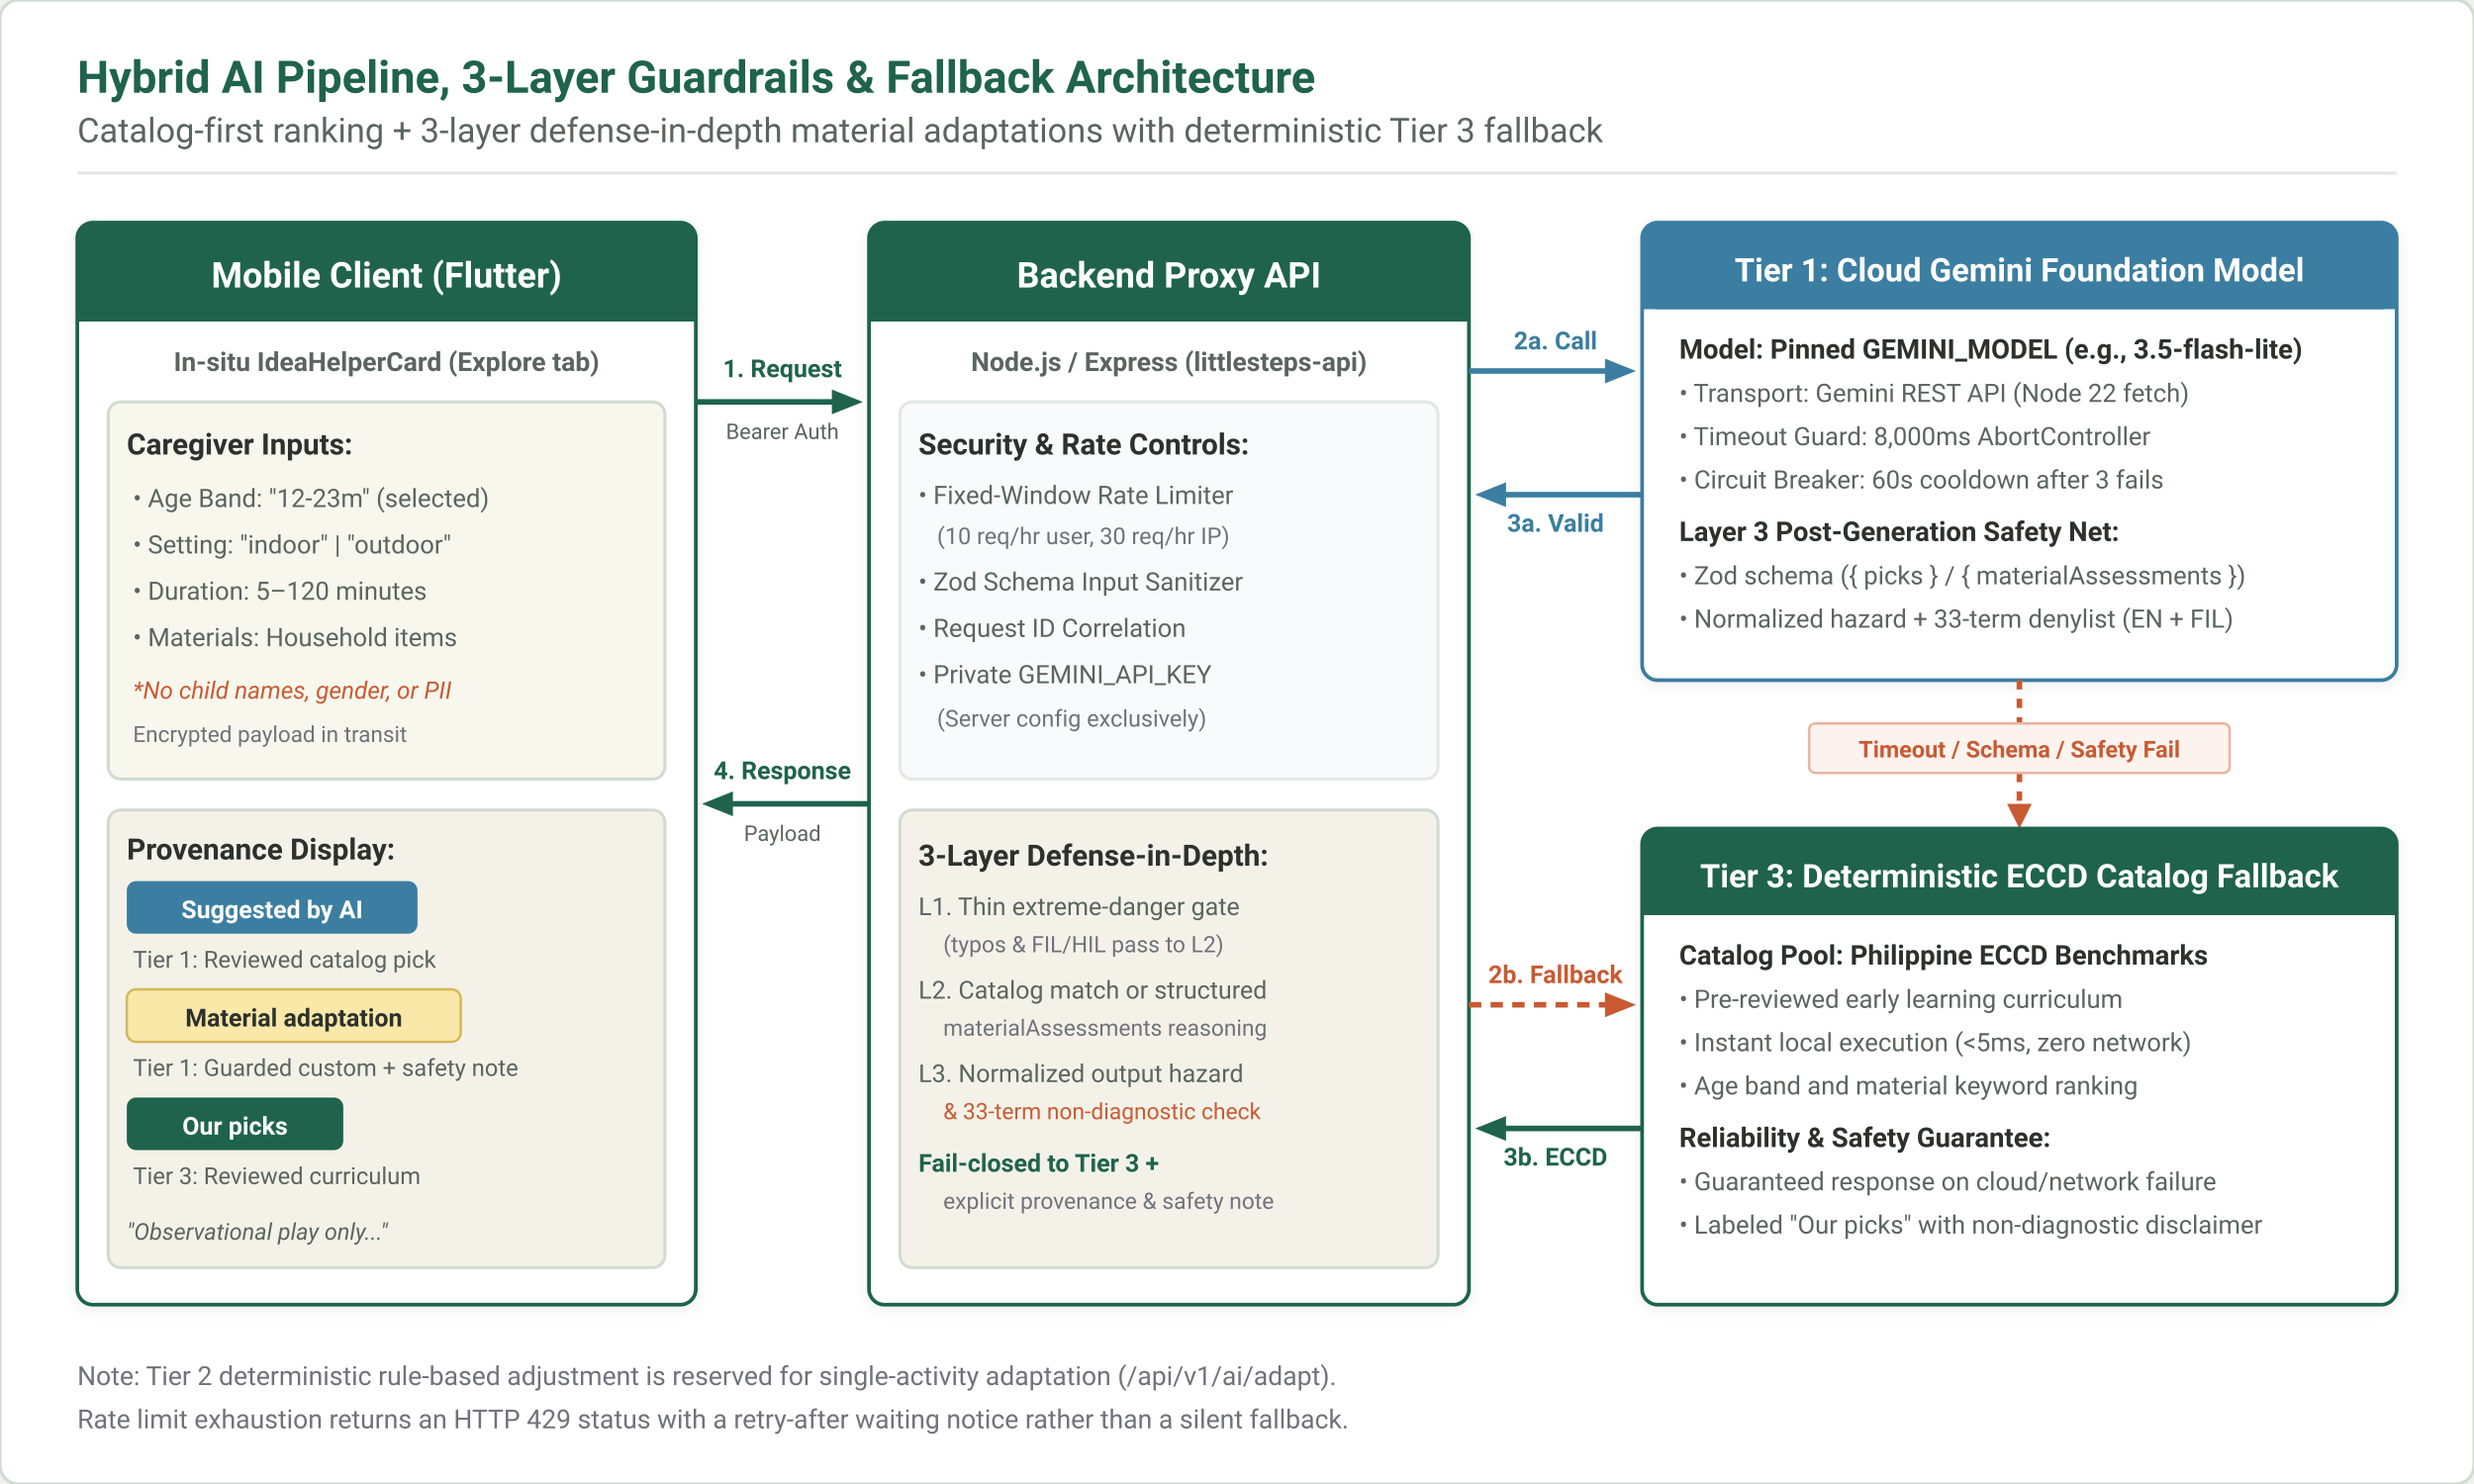
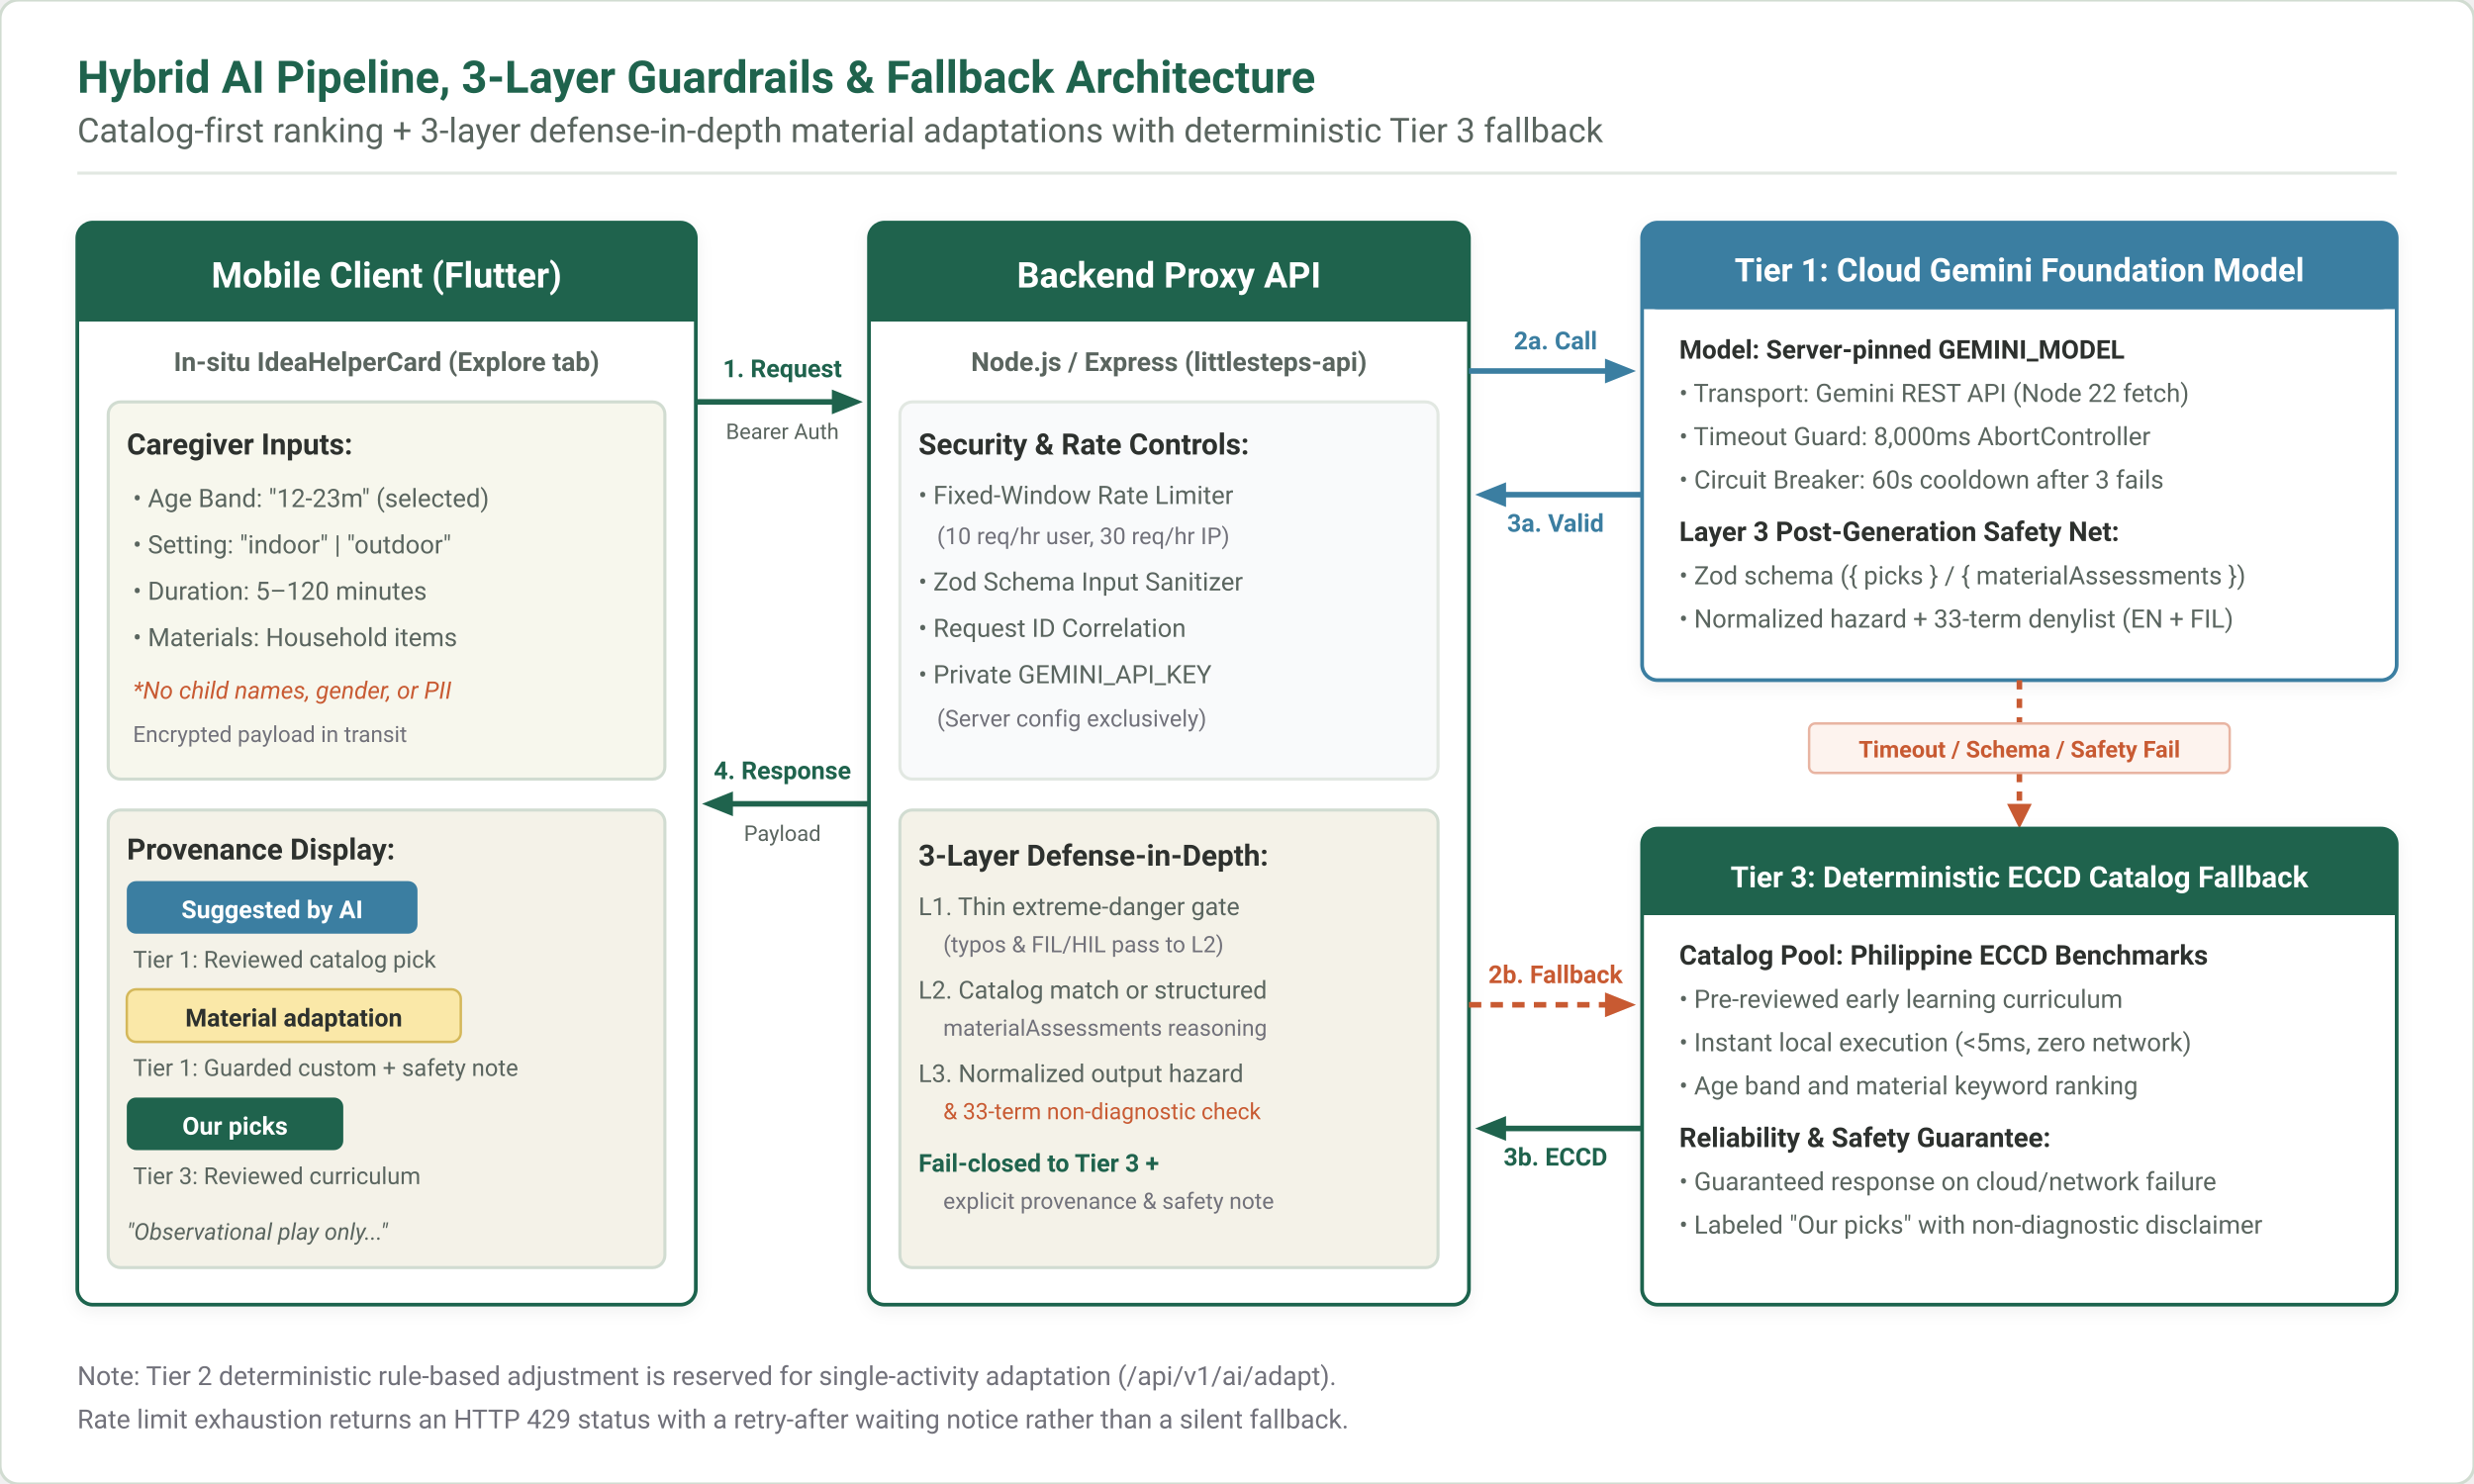
<svg xmlns="http://www.w3.org/2000/svg" width="800" height="480" viewBox="0 0 800 480" font-family="-apple-system, BlinkMacSystemFont, &quot;Segoe UI&quot;, Roboto, &quot;Helvetica Neue&quot;, Arial, sans-serif">
  <defs>
    <filter id="shadow" x="-2%" y="-3%" width="104%" height="108%" filterUnits="userSpaceOnUse">
      <feDropShadow dx="0" dy="1.5" stdDeviation="2.5" flood-color="#000000" flood-opacity="0.06" />
    </filter>
  </defs>
  <rect width="800" height="480" fill="#FFFFFF" rx="6" stroke="#D1DCD1" stroke-width="1" />
  <text x="25" y="30" font-size="14.5" font-weight="700" fill="#1F634D">Hybrid AI Pipeline, 3-Layer Guardrails &amp; Fallback Architecture</text>
  <text x="25" y="46" font-size="11" fill="#5A655F">Catalog-first ranking + 3-layer defense-in-depth material adaptations with deterministic Tier 3 fallback</text>
  <line x1="25" y1="56" x2="775" y2="56" stroke="#E2E8E2" stroke-width="1" />
  <g transform="translate(25, 72)">
    <rect width="200" height="350" rx="5" fill="#FFFFFF" stroke="#1F634D" stroke-width="1.2" filter="url(#shadow)" />
    <rect width="200" height="32" rx="5" fill="#1F634D" />
    <rect y="26" width="200" height="6" fill="#1F634D" />
    <text x="100" y="21" font-size="11.5" font-weight="700" fill="#FFFFFF" text-anchor="middle">Mobile Client (Flutter)</text>
    <text x="100" y="48" font-size="8.5" font-weight="600" fill="#5A655F" text-anchor="middle">In-situ IdeaHelperCard (Explore tab)</text>
    <rect x="10" y="58" width="180" height="122" rx="4" fill="#F7F7ED" stroke="#D1DCD1" stroke-width="1" />
    <text x="16" y="75" font-size="9.5" font-weight="700" fill="#2D312E">Caregiver Inputs:</text>
    <text x="18" y="92" font-size="8.2" fill="#5A655F">• Age Band: "12-23m" (selected)</text>
    <text x="18" y="107" font-size="8.2" fill="#5A655F">• Setting: "indoor" | "outdoor"</text>
    <text x="18" y="122" font-size="8.2" fill="#5A655F">• Duration: 5–120 minutes</text>
    <text x="18" y="137" font-size="8.2" fill="#5A655F">• Materials: Household items</text>
    <text x="18" y="154" font-size="7.8" font-style="italic" fill="#C85A32">*No child names, gender, or PII</text>
    <text x="18" y="168" font-size="7.2" fill="#71717A">Encrypted payload in transit</text>
    <rect x="10" y="190" width="180" height="148" rx="4" fill="#F4F2E8" stroke="#D1DCD1" stroke-width="1" />
    <text x="16" y="206" font-size="9.5" font-weight="700" fill="#2D312E">Provenance Display:</text>
    <rect x="16" y="213" width="94" height="17" rx="3" fill="#3B7EA1" />
    <text x="63" y="225" font-size="8" font-weight="700" fill="#FFFFFF" text-anchor="middle">Suggested by AI</text>
    <text x="18" y="241" font-size="7.6" fill="#5A655F">Tier 1: Reviewed catalog pick</text>
    <rect x="16" y="248" width="108" height="17" rx="3" fill="#FAE8A8" stroke="#D4B85A" stroke-width="0.8" />
    <text x="70" y="260" font-size="8" font-weight="700" fill="#2D312E" text-anchor="middle">Material adaptation</text>
    <text x="18" y="276" font-size="7.6" fill="#5A655F">Tier 1: Guarded custom + safety note</text>
    <rect x="16" y="283" width="70" height="17" rx="3" fill="#1F634D" />
    <text x="51" y="295" font-size="8" font-weight="700" fill="#FFFFFF" text-anchor="middle">Our picks</text>
    <text x="18" y="311" font-size="7.6" fill="#5A655F">Tier 3: Reviewed curriculum</text>
    <text x="16" y="329" font-size="7.5" font-style="italic" fill="#5A655F">"Observational play only..."</text>
  </g>
  <line x1="225" y1="130" x2="273" y2="130" stroke="#1F634D" stroke-width="1.8" />
  <polygon points="269,126 279,130 269,134" fill="#1F634D" />
  <text x="253" y="122" font-size="8" font-weight="700" fill="#1F634D" text-anchor="middle">1. Request</text>
  <text x="253" y="142" font-size="7" fill="#5A655F" text-anchor="middle">Bearer Auth</text>
  <line x1="281" y1="260" x2="233" y2="260" stroke="#1F634D" stroke-width="1.8" />
  <polygon points="237,256 227,260 237,264" fill="#1F634D" />
  <text x="253" y="252" font-size="8" font-weight="700" fill="#1F634D" text-anchor="middle">4. Response</text>
  <text x="253" y="272" font-size="7" fill="#5A655F" text-anchor="middle">Payload</text>
  <g transform="translate(281, 72)">
    <rect width="194" height="350" rx="5" fill="#FFFFFF" stroke="#1F634D" stroke-width="1.2" filter="url(#shadow)" />
    <rect width="194" height="32" rx="5" fill="#1F634D" />
    <rect y="26" width="194" height="6" fill="#1F634D" />
    <text x="97" y="21" font-size="11.5" font-weight="700" fill="#FFFFFF" text-anchor="middle">Backend Proxy API</text>
    <text x="97" y="48" font-size="8.5" font-weight="600" fill="#5A655F" text-anchor="middle">Node.js / Express (littlesteps-api)</text>
    <rect x="10" y="58" width="174" height="122" rx="4" fill="#F9FAFB" stroke="#E2E8E2" stroke-width="1" />
    <text x="16" y="75" font-size="9.5" font-weight="700" fill="#2D312E">Security &amp; Rate Controls:</text>
    <text x="16" y="91" font-size="8.2" fill="#5A655F">• Fixed-Window Rate Limiter</text>
    <text x="22" y="104" font-size="7.5" fill="#71717A">(10 req/hr user, 30 req/hr IP)</text>
    <text x="16" y="119" font-size="8.2" fill="#5A655F">• Zod Schema Input Sanitizer</text>
    <text x="16" y="134" font-size="8.2" fill="#5A655F">• Request ID Correlation</text>
    <text x="16" y="149" font-size="8.2" fill="#5A655F">• Private GEMINI_API_KEY</text>
    <text x="22" y="163" font-size="7.5" fill="#71717A">(Server config exclusively)</text>
    <rect x="10" y="190" width="174" height="148" rx="4" fill="#F4F2E8" stroke="#D1DCD1" stroke-width="1" />
    <text x="16" y="208" font-size="9.5" font-weight="700" fill="#2D312E">3-Layer Defense-in-Depth:</text>
    <text x="16" y="224" font-size="8" fill="#5A655F">L1. Thin extreme-danger gate</text>
    <text x="24" y="236" font-size="7.3" fill="#71717A">(typos &amp; FIL/HIL pass to L2)</text>
    <text x="16" y="251" font-size="8" fill="#5A655F">L2. Catalog match or structured</text>
    <text x="24" y="263" font-size="7.3" fill="#71717A">materialAssessments reasoning</text>
    <text x="16" y="278" font-size="8" fill="#5A655F">L3. Normalized output hazard</text>
    <text x="24" y="290" font-size="7.3" fill="#C85A32">&amp; 33-term non-diagnostic check</text>
    <text x="16" y="307" font-size="8" font-weight="600" fill="#1F634D">Fail-closed to Tier 3 +</text>
    <text x="24" y="319" font-size="7.3" fill="#71717A">explicit provenance &amp; safety note</text>
  </g>
  <line x1="475" y1="120" x2="523" y2="120" stroke="#3B7EA1" stroke-width="1.8" />
  <polygon points="519,116 529,120 519,124" fill="#3B7EA1" />
  <text x="503" y="113" font-size="8" font-weight="700" fill="#3B7EA1" text-anchor="middle">2a. Call</text>
  <line x1="531" y1="160" x2="483" y2="160" stroke="#3B7EA1" stroke-width="1.8" />
  <polygon points="487,156 477,160 487,164" fill="#3B7EA1" />
  <text x="503" y="172" font-size="8" font-weight="700" fill="#3B7EA1" text-anchor="middle">3a. Valid</text>
  <g transform="translate(531, 72)">
    <rect width="244" height="148" rx="5" fill="#FFFFFF" stroke="#3B7EA1" stroke-width="1.2" filter="url(#shadow)" />
    <rect width="244" height="28" rx="5" fill="#3B7EA1" />
    <rect y="22" width="244" height="6" fill="#3B7EA1" />
    <text x="122" y="19" font-size="10.5" font-weight="700" fill="#FFFFFF" text-anchor="middle">Tier 1: Cloud Gemini Foundation Model</text>
-     <text x="12" y="44" font-size="8.8" font-weight="700" fill="#2D312E">Model: Pinned GEMINI_MODEL (e.g., 3.5-flash-lite)</text>
+     <text x="12" y="44" font-size="8.4" font-weight="700" fill="#2D312E">Model: Server-pinned GEMINI_MODEL</text>
    <text x="12" y="58" font-size="8.2" fill="#5A655F">• Transport: Gemini REST API (Node 22 fetch)</text>
    <text x="12" y="72" font-size="8.2" fill="#5A655F">• Timeout Guard: 8,000ms AbortController</text>
    <text x="12" y="86" font-size="8.2" fill="#5A655F">• Circuit Breaker: 60s cooldown after 3 fails</text>
    <text x="12" y="103" font-size="8.8" font-weight="700" fill="#2D312E">Layer 3 Post-Generation Safety Net:</text>
    <text x="12" y="117" font-size="8.2" fill="#5A655F">• Zod schema ({ picks } / { materialAssessments })</text>
    <text x="12" y="131" font-size="8.2" fill="#5A655F">• Normalized hazard + 33-term denylist (EN + FIL)</text>
  </g>
  <line x1="653" y1="220" x2="653" y2="264" stroke="#C85A32" stroke-width="1.8" stroke-dasharray="3 3" />
  <polygon points="649,260 653,268 657,260" fill="#C85A32" />
  <rect x="585" y="234" width="136" height="16" rx="2" fill="#FDF3EE" stroke="#E8B4A2" stroke-width="0.8" />
  <text x="653" y="245" font-size="7.5" font-weight="600" fill="#C85A32" text-anchor="middle">Timeout / Schema / Safety Fail</text>
  <line x1="475" y1="325" x2="523" y2="325" stroke="#C85A32" stroke-width="1.8" stroke-dasharray="4 3" />
  <polygon points="519,321 529,325 519,329" fill="#C85A32" />
  <text x="503" y="318" font-size="8" font-weight="700" fill="#C85A32" text-anchor="middle">2b. Fallback</text>
  <line x1="531" y1="365" x2="483" y2="365" stroke="#1F634D" stroke-width="1.8" />
  <polygon points="487,361 477,365 487,369" fill="#1F634D" />
  <text x="503" y="377" font-size="8" font-weight="700" fill="#1F634D" text-anchor="middle">3b. ECCD</text>
  <g transform="translate(531, 268)">
    <rect width="244" height="154" rx="5" fill="#FFFFFF" stroke="#1F634D" stroke-width="1.2" filter="url(#shadow)" />
    <rect width="244" height="28" rx="5" fill="#1F634D" />
    <rect y="22" width="244" height="6" fill="#1F634D" />
-     <text x="122" y="19" font-size="10.5" font-weight="700" fill="#FFFFFF" text-anchor="middle">Tier 3: Deterministic ECCD Catalog Fallback</text>
+     <text x="122" y="19" font-size="9.5" font-weight="700" fill="#FFFFFF" text-anchor="middle">Tier 3: Deterministic ECCD Catalog Fallback</text>
    <text x="12" y="44" font-size="8.8" font-weight="700" fill="#2D312E">Catalog Pool: Philippine ECCD Benchmarks</text>
    <text x="12" y="58" font-size="8.2" fill="#5A655F">• Pre-reviewed early learning curriculum</text>
    <text x="12" y="72" font-size="8.2" fill="#5A655F">• Instant local execution (&lt;5ms, zero network)</text>
    <text x="12" y="86" font-size="8.2" fill="#5A655F">• Age band and material keyword ranking</text>
    <text x="12" y="103" font-size="8.8" font-weight="700" fill="#2D312E">Reliability &amp; Safety Guarantee:</text>
    <text x="12" y="117" font-size="8.2" fill="#5A655F">• Guaranteed response on cloud/network failure</text>
    <text x="12" y="131" font-size="8.2" fill="#5A655F">• Labeled "Our picks" with non-diagnostic disclaimer</text>
  </g>
  <text x="25" y="448" font-size="8.5" fill="#71717A">Note: Tier 2 deterministic rule-based adjustment is reserved for single-activity adaptation (/api/v1/ai/adapt).</text>
  <text x="25" y="462" font-size="8.5" fill="#71717A">Rate limit exhaustion returns an HTTP 429 status with a retry-after waiting notice rather than a silent fallback.</text>
</svg>
